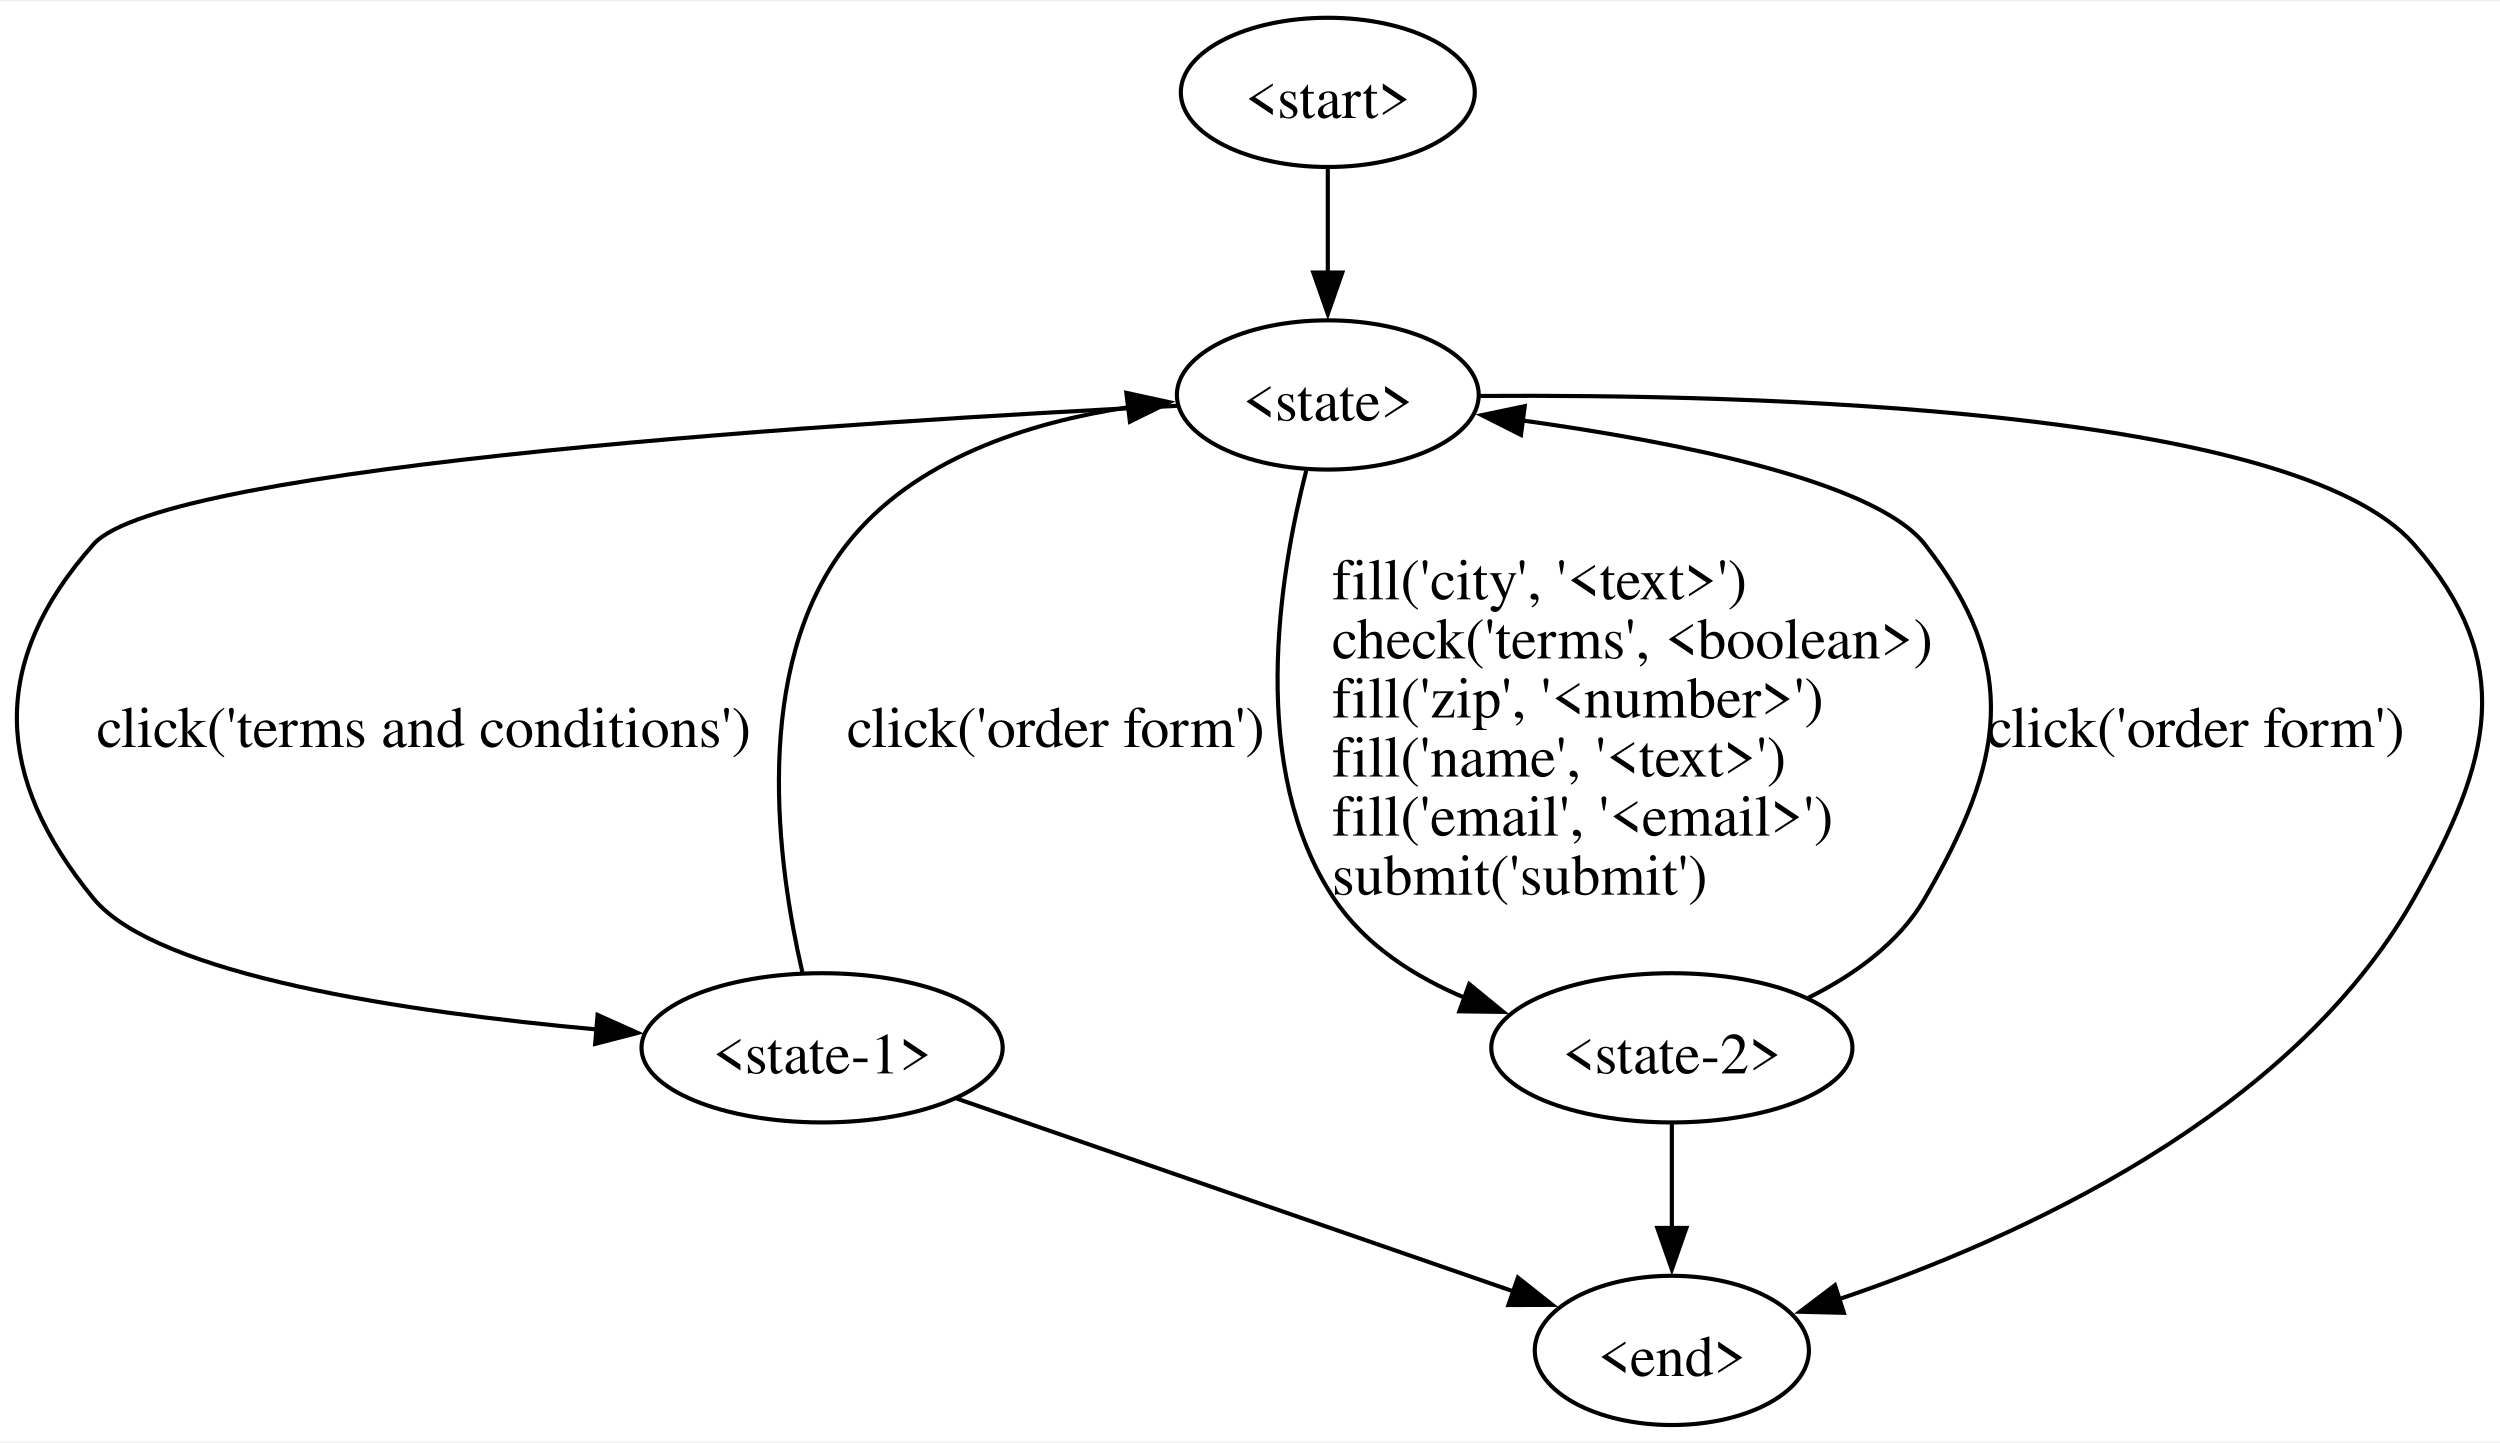
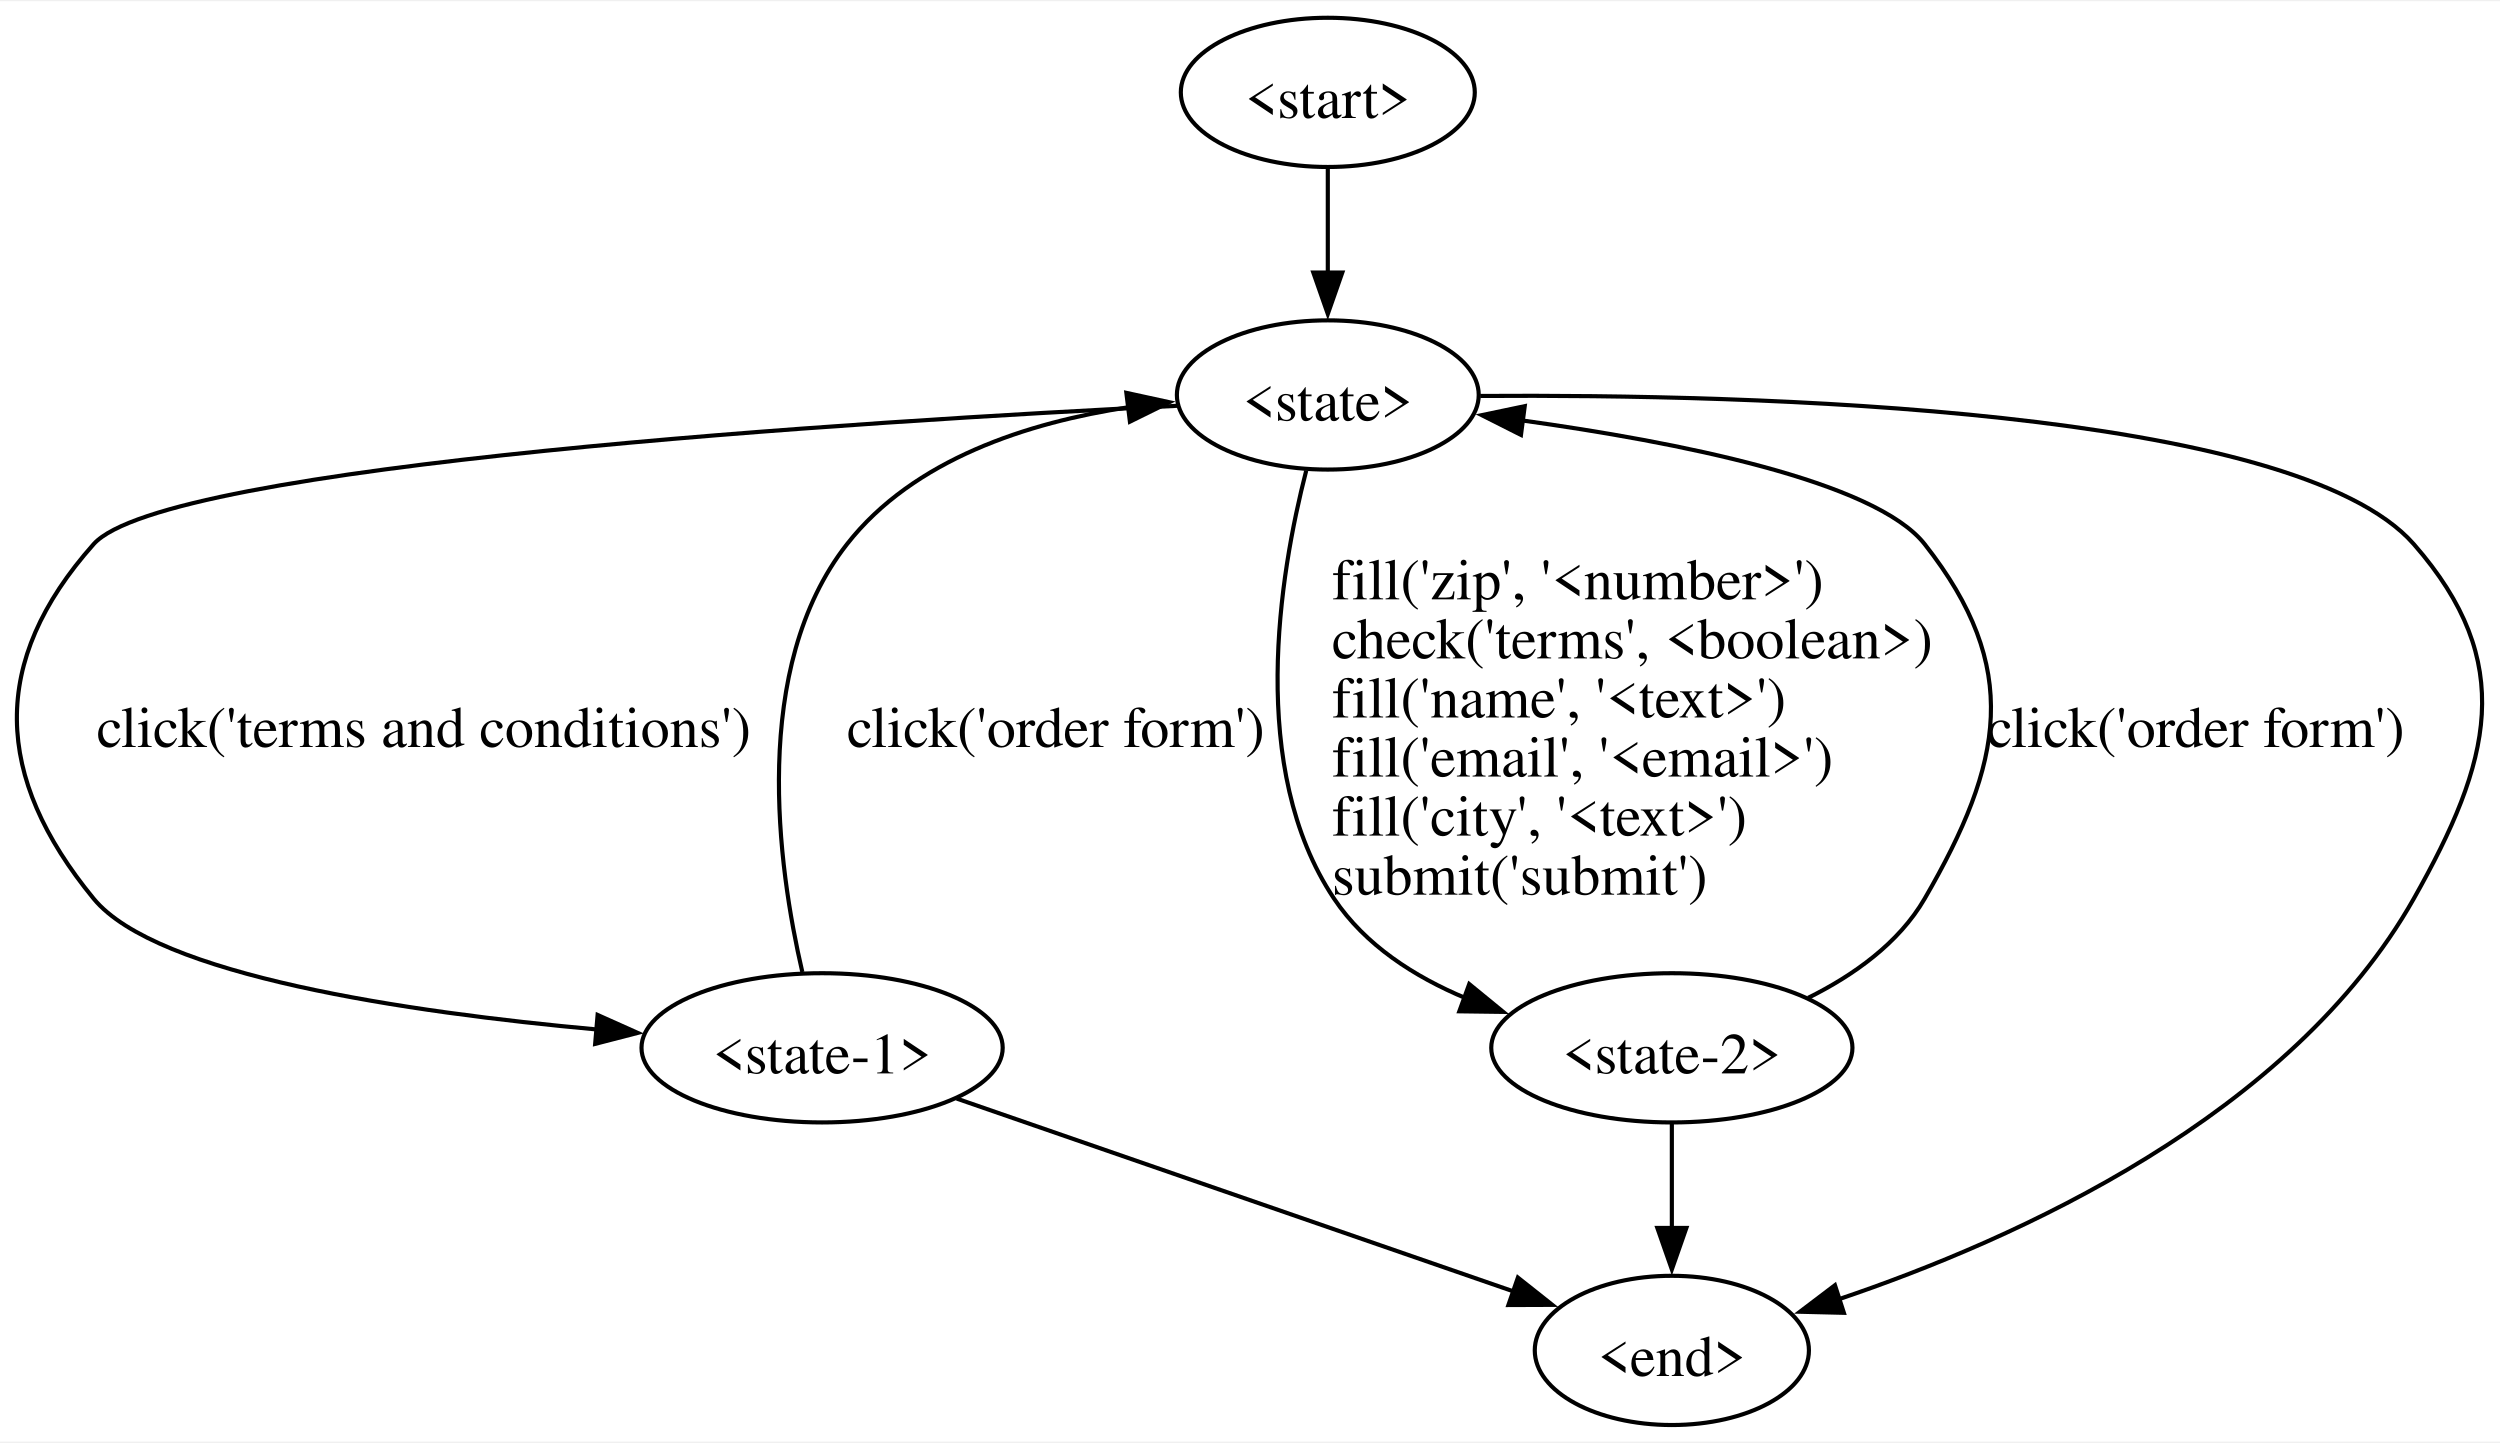
<svg xmlns="http://www.w3.org/2000/svg" width="603pt" height="348pt" viewBox="0.00 0.00 603.12 347.50">
  <g id="graph0" class="graph" transform="scale(1 1) rotate(0) translate(4 343.5)">
    <polygon fill="white" stroke="none" points="-4,4 -4,-343.5 599.12,-343.5 599.12,4 -4,4" />
    <g id="node1" class="node">
      <ellipse fill="none" stroke="black" cx="316.33" cy="-321.5" rx="35.46" ry="18" />
      <text text-anchor="middle" x="316.33" y="-315.32" font-family="Times,serif" font-size="14.00">&lt;start&gt;</text>
    </g>
    <g id="node2" class="node">
      <ellipse fill="none" stroke="black" cx="316.33" cy="-248.5" rx="36.41" ry="18" />
      <text text-anchor="middle" x="316.33" y="-242.32" font-family="Times,serif" font-size="14.00">&lt;state&gt;</text>
    </g>
    <g id="edge1" class="edge">
      <path fill="none" stroke="black" d="M316.33,-303.31C316.33,-295.73 316.33,-286.6 316.33,-278.04" />
      <polygon fill="black" stroke="black" points="319.83,-278.04 316.33,-268.04 312.83,-278.04 319.83,-278.04" />
    </g>
    <g id="node3" class="node">
      <ellipse fill="none" stroke="black" cx="194.33" cy="-91" rx="43.57" ry="18" />
      <text text-anchor="middle" x="194.33" y="-84.83" font-family="Times,serif" font-size="14.00">&lt;state-1&gt;</text>
    </g>
    <g id="edge2" class="edge">
      <path fill="none" stroke="black" d="M280.04,-245.89C204.45,-242.16 35.7,-231.75 18.58,-212.5 -6.67,-184.1 -5.52,-156.38 18.58,-127 33.77,-108.49 94.25,-99.58 140.06,-95.42" />
      <polygon fill="black" stroke="black" points="140.17,-98.93 149.84,-94.6 139.58,-91.95 140.17,-98.93" />
      <text text-anchor="start" x="19.33" y="-163.57" font-family="Times,serif" font-size="14.00">click('terms and conditions')</text>
    </g>
    <g id="node4" class="node">
      <ellipse fill="none" stroke="black" cx="399.33" cy="-91" rx="43.57" ry="18" />
      <text text-anchor="middle" x="399.33" y="-84.83" font-family="Times,serif" font-size="14.00">&lt;state-2&gt;</text>
    </g>
    <g id="edge3" class="edge">
      <path fill="none" stroke="black" d="M311.12,-230.23C304.67,-205.17 296.92,-158.32 317.83,-127 325.31,-115.79 337.2,-108.16 349.61,-102.97" />
      <polygon fill="black" stroke="black" points="350.45,-106.38 358.65,-99.67 348.06,-99.81 350.45,-106.38" />
-       <text text-anchor="start" x="317.33" y="-199.2" font-family="Times,serif" font-size="14.00">fill('city', '&lt;text&gt;')</text>
+       <text text-anchor="start" x="317.33" y="-199.2" font-family="Times,serif" font-size="14.00">fill('zip', '&lt;number&gt;')</text>
      <text text-anchor="start" x="317.33" y="-184.95" font-family="Times,serif" font-size="14.00">check('terms', &lt;boolean&gt;)</text>
-       <text text-anchor="start" x="317.33" y="-170.7" font-family="Times,serif" font-size="14.00">fill('zip', '&lt;number&gt;')</text>
-       <text text-anchor="start" x="317.33" y="-156.45" font-family="Times,serif" font-size="14.00">fill('name', '&lt;text&gt;')</text>
-       <text text-anchor="start" x="317.33" y="-142.2" font-family="Times,serif" font-size="14.00">fill('email', '&lt;email&gt;')</text>
+       <text text-anchor="start" x="317.33" y="-170.7" font-family="Times,serif" font-size="14.00">fill('name', '&lt;text&gt;')</text>
+       <text text-anchor="start" x="317.33" y="-156.45" font-family="Times,serif" font-size="14.00">fill('email', '&lt;email&gt;')</text>
+       <text text-anchor="start" x="317.33" y="-142.2" font-family="Times,serif" font-size="14.00">fill('city', '&lt;text&gt;')</text>
      <text text-anchor="start" x="317.33" y="-127.95" font-family="Times,serif" font-size="14.00">submit('submit')</text>
    </g>
    <g id="node5" class="node">
      <ellipse fill="none" stroke="black" cx="399.33" cy="-18" rx="33.07" ry="18" />
      <text text-anchor="middle" x="399.33" y="-11.82" font-family="Times,serif" font-size="14.00">&lt;end&gt;</text>
    </g>
    <g id="edge4" class="edge">
      <path fill="none" stroke="black" d="M353.1,-248.26C418.17,-248.72 549.5,-245.43 578.33,-212.5 603.36,-183.91 597.01,-160.09 578.33,-127 548.78,-74.67 482.57,-44.85 439.49,-30.31" />
      <polygon fill="black" stroke="black" points="440.83,-27.07 430.24,-27.33 438.68,-33.73 440.83,-27.07" />
    </g>
    <g id="edge5" class="edge">
      <path fill="none" stroke="black" d="M189.56,-109.28C183.65,-134.77 176.97,-182.64 200.33,-212.5 216.39,-233.03 244.07,-241.88 268.36,-245.56" />
      <polygon fill="black" stroke="black" points="267.73,-249.01 278.09,-246.75 268.59,-242.06 267.73,-249.01" />
      <text text-anchor="start" x="200.33" y="-163.57" font-family="Times,serif" font-size="14.00">click('order form')</text>
    </g>
    <g id="edge6" class="edge">
      <path fill="none" stroke="black" d="M226.81,-78.75C263.29,-66.12 322.43,-45.63 361.11,-32.24" />
      <polygon fill="black" stroke="black" points="362.19,-35.57 370.49,-28.99 359.9,-28.95 362.19,-35.57" />
    </g>
    <g id="edge7" class="edge">
      <path fill="none" stroke="black" d="M432.22,-103.06C443.14,-108.48 454.09,-116.22 460.33,-127 479.37,-159.88 483.81,-182.62 460.33,-212.5 448.34,-227.76 400.45,-237.19 363.16,-242.36" />
      <polygon fill="black" stroke="black" points="362.93,-238.86 353.47,-243.63 363.84,-245.8 362.93,-238.86" />
      <text text-anchor="start" x="475.33" y="-163.57" font-family="Times,serif" font-size="14.00">click('order form')</text>
    </g>
    <g id="edge8" class="edge">
      <path fill="none" stroke="black" d="M399.33,-72.81C399.33,-65.23 399.33,-56.1 399.33,-47.54" />
      <polygon fill="black" stroke="black" points="402.83,-47.54 399.33,-37.54 395.83,-47.54 402.83,-47.54" />
    </g>
  </g>
</svg>
